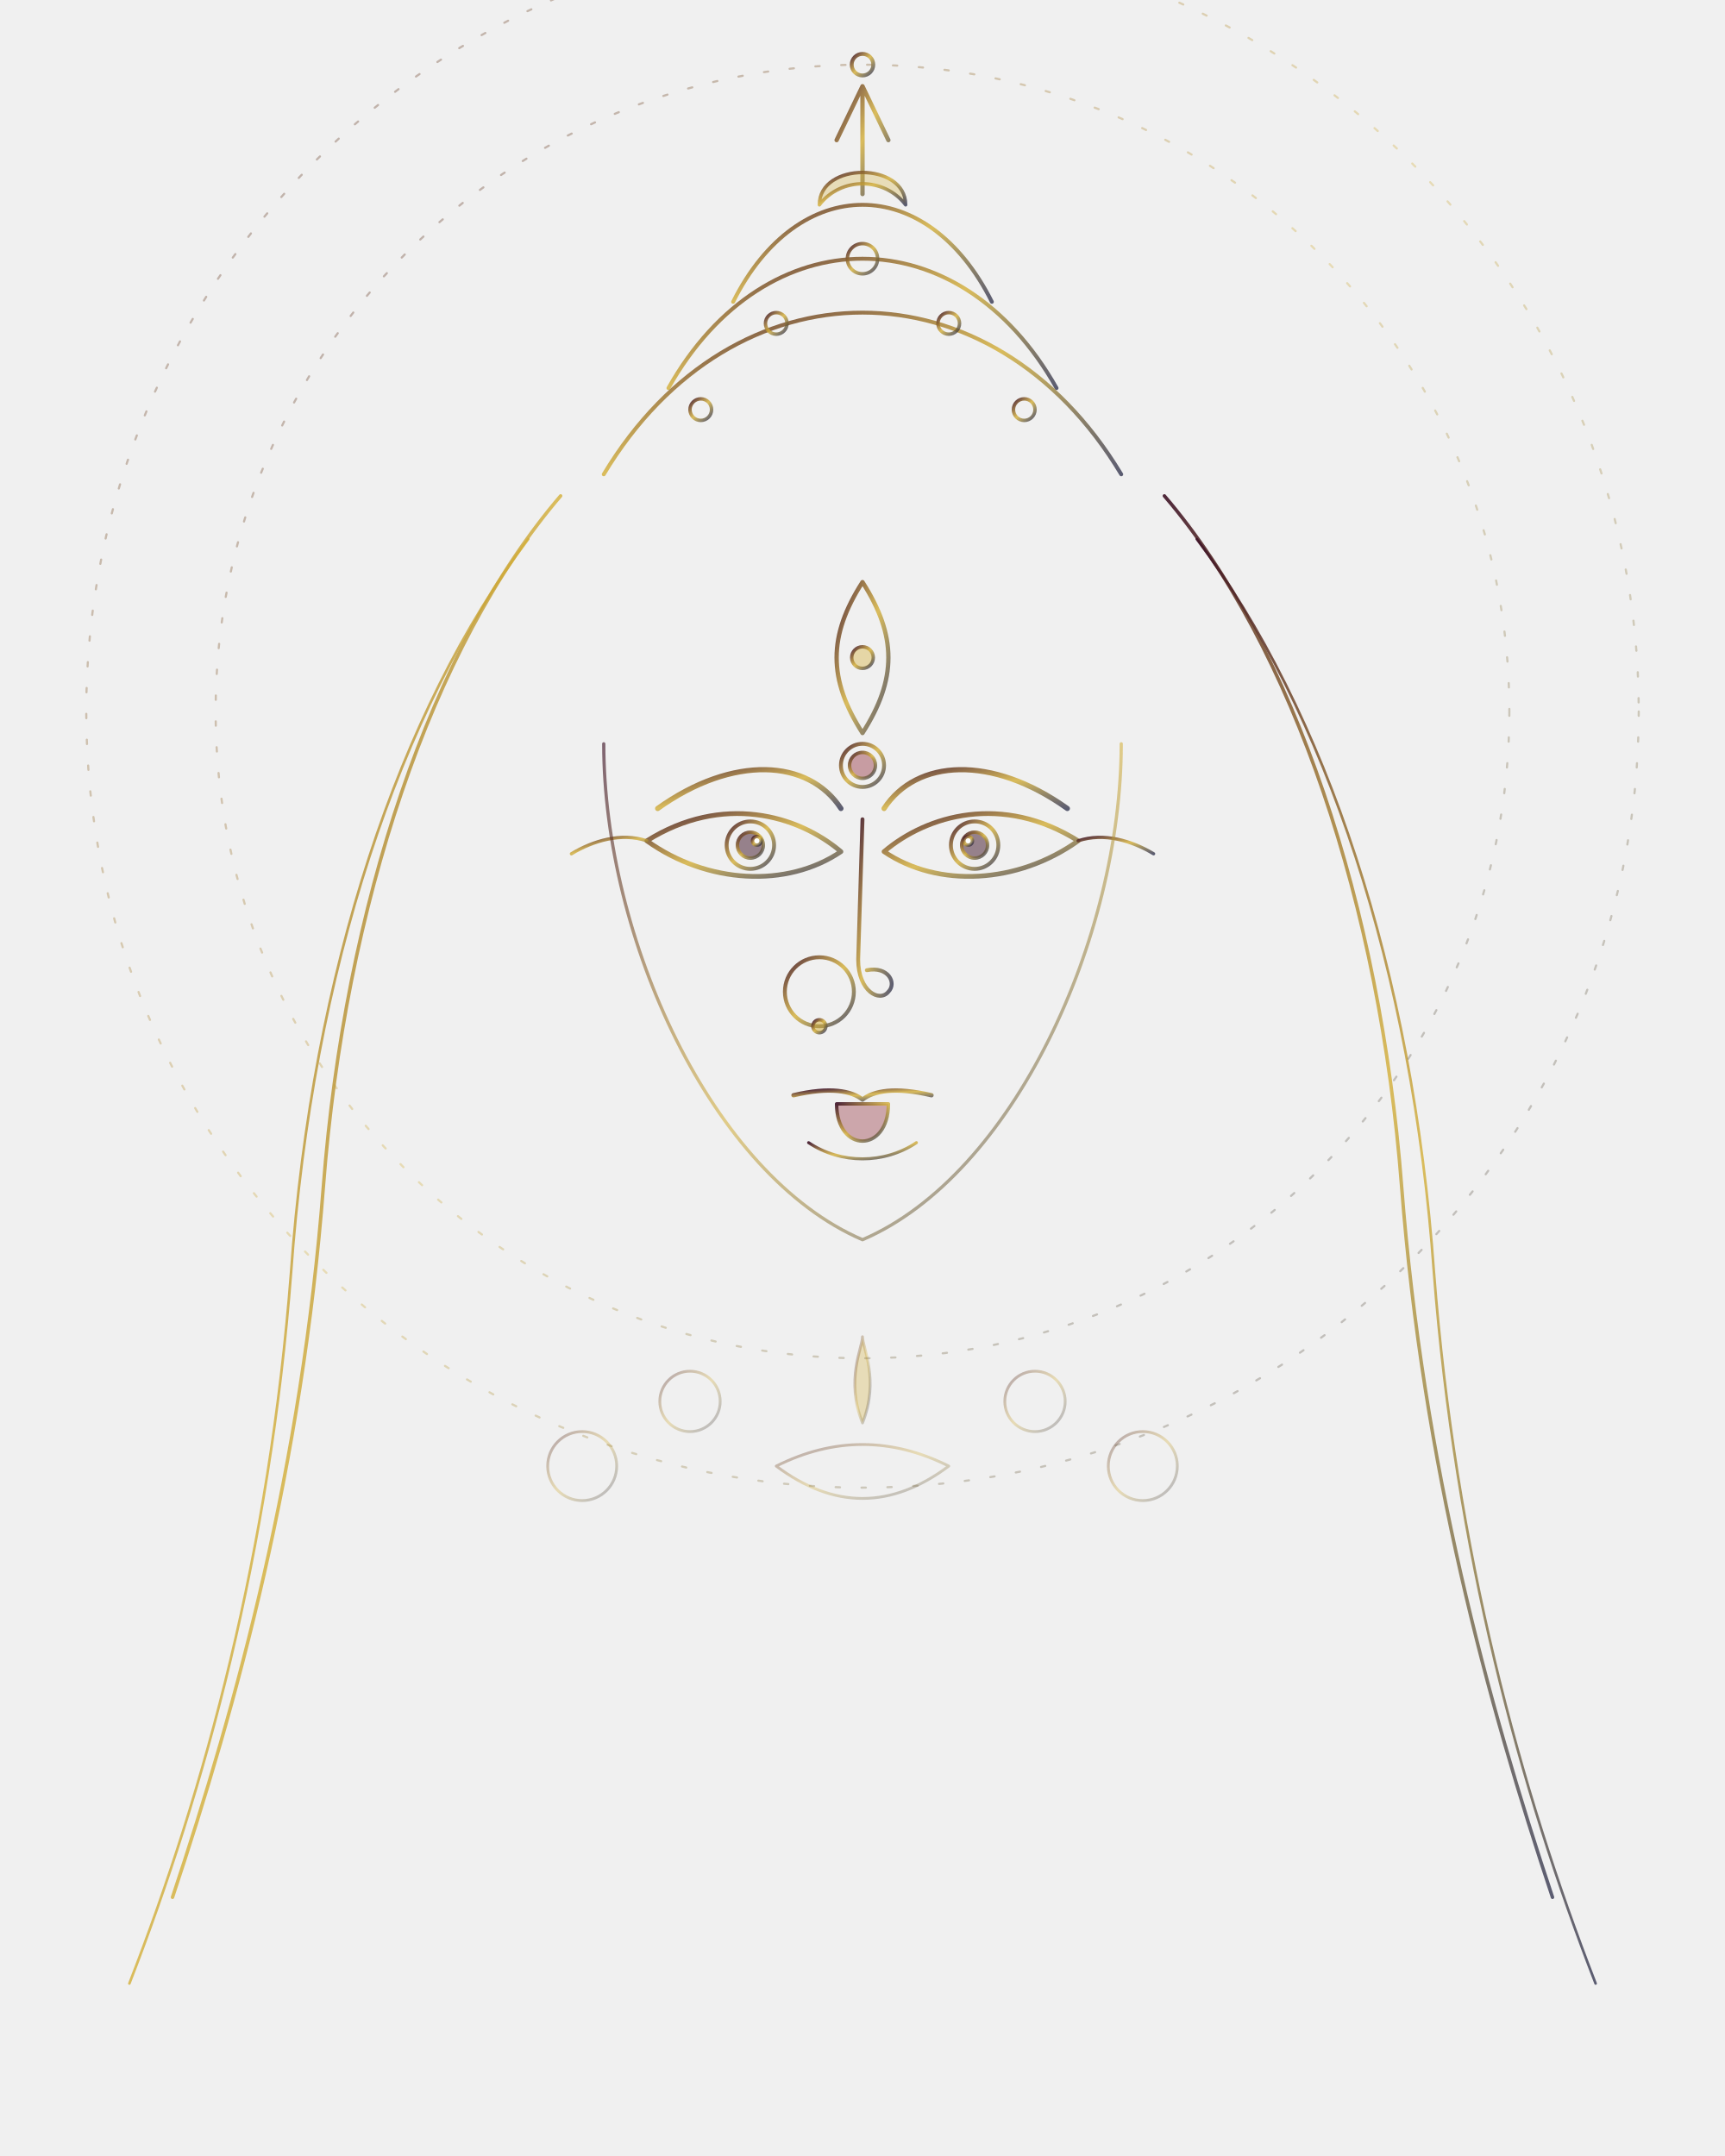
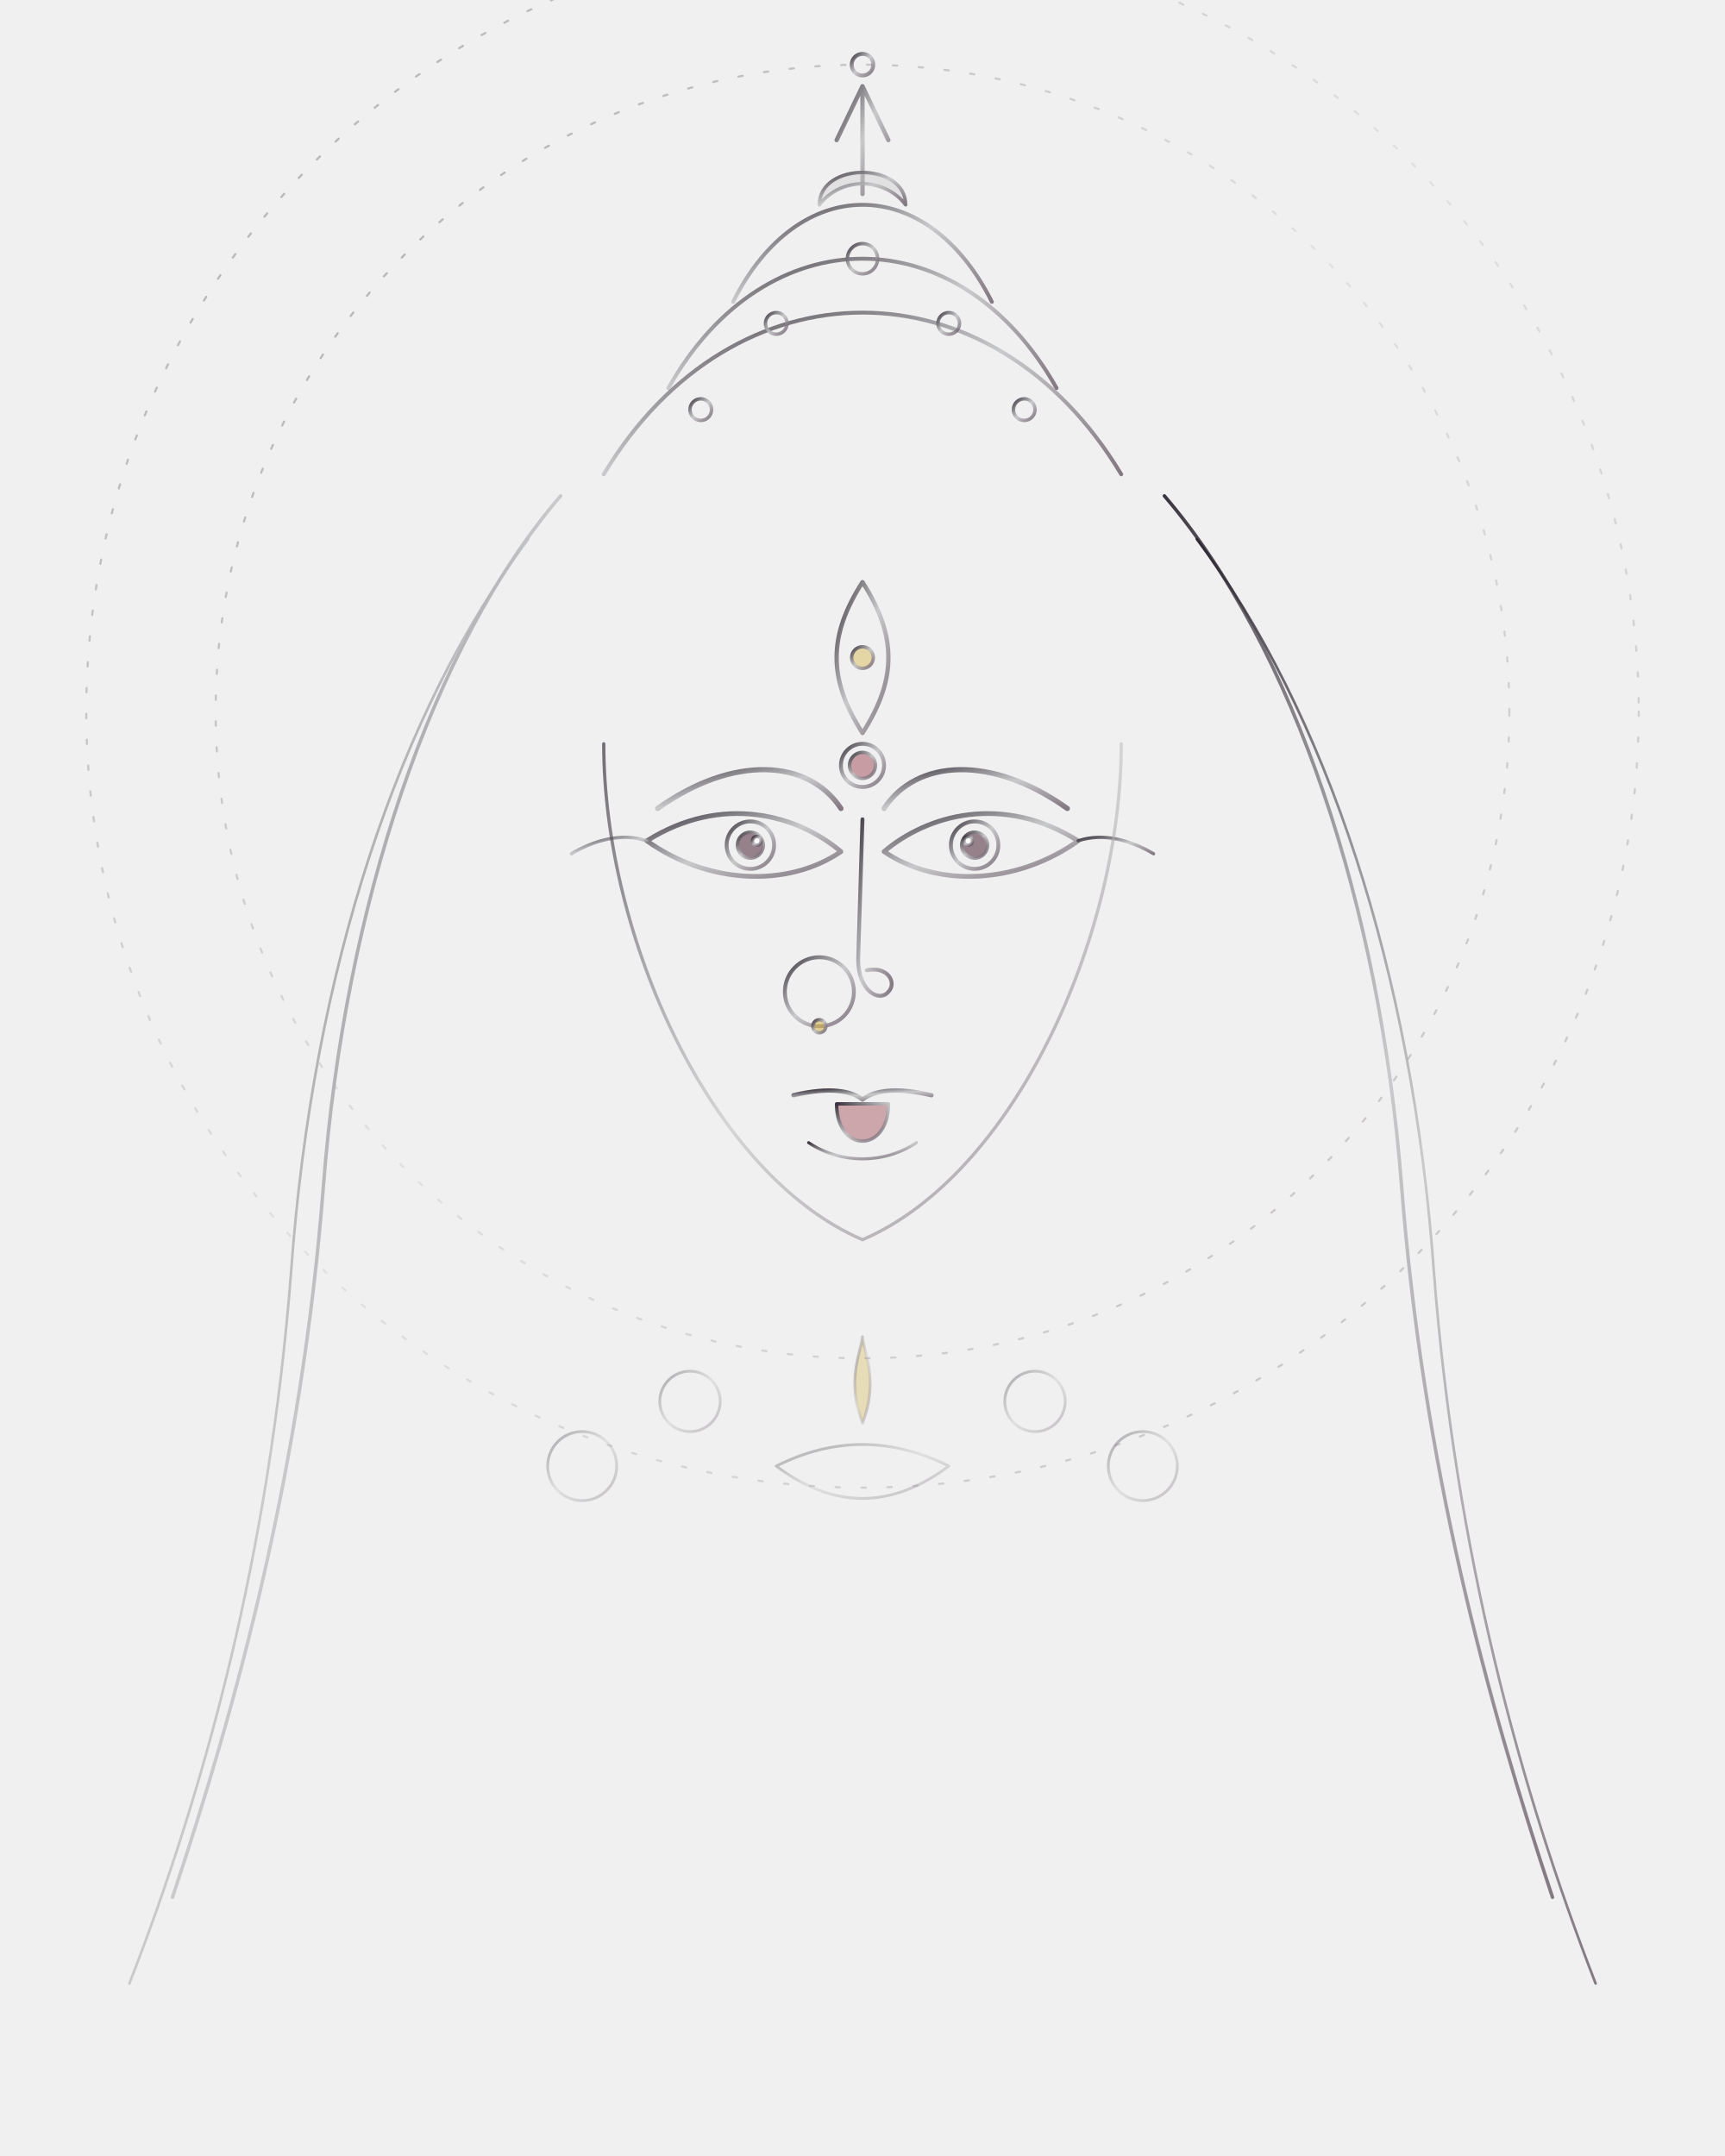
<svg xmlns="http://www.w3.org/2000/svg" viewBox="0 0 800 1000" width="100%" height="100%" fill="none">
  <defs>
    <linearGradient id="kaliGoldStroke" x1="0%" y1="0%" x2="100%" y2="100%">
-       <stop offset="0%" stop-color="#3D1226" stop-opacity="0.9" />
-       <stop offset="50%" stop-color="#D4AF37" stop-opacity="0.8" />
-       <stop offset="100%" stop-color="#1A1C3B" stop-opacity="0.7" />
+       <stop offset="0%" stop-color="#28212C" stop-opacity="0.9" />
+       <stop offset="50%" stop-color="#BFC0C2" stop-opacity="0.8" />
+       <stop offset="100%" stop-color="#554453" stop-opacity="0.7" />
    </linearGradient>
  </defs>
  <g stroke="url(#kaliGoldStroke)" stroke-width="1.6" stroke-linecap="round" stroke-linejoin="round" fill="none">
    <path d="M400 90 L400 40 M400 40 L388 65 L400 40 L412 65 Z" stroke-width="2" />
    <circle cx="400" cy="30" r="5" stroke-width="1.8" />
-     <path d="M380 95 C380 75, 420 75, 420 95 C410 82, 390 82, 380 95 Z" stroke-width="1.6" fill="#D4AF37" fill-opacity="0.3" />
+     <path d="M380 95 C380 75, 420 75, 420 95 C410 82, 390 82, 380 95 Z" stroke-width="1.6" fill="#BFC0C2" fill-opacity="0.3" />
    <path d="M340 140 C370 80, 430 80, 460 140" stroke-width="1.8" />
    <path d="M310 180 C355 100, 445 100, 490 180" stroke-width="1.8" />
    <path d="M280 220 C340 120, 460 120, 520 220" stroke-width="1.8" />
    <circle cx="400" cy="120" r="7" />
    <circle cx="360" cy="150" r="5" />
    <circle cx="440" cy="150" r="5" />
    <circle cx="325" cy="190" r="5" />
    <circle cx="475" cy="190" r="5" />
    <path d="M260 230 C200 300, 160 420, 150 550 C140 680, 110 790, 80 880" stroke-width="1.6" />
    <path d="M245 250 C185 330, 145 450, 135 590 C125 720, 95 830, 60 920" stroke-width="1.2" />
    <path d="M540 230 C600 300, 640 420, 650 550 C660 680, 690 790, 720 880" stroke-width="1.6" />
    <path d="M555 250 C615 330, 655 450, 665 590 C675 720, 705 830, 740 920" stroke-width="1.2" />
    <path d="M400 270 C416 295, 416 315, 400 340 C384 315, 384 295, 400 270 Z" stroke-width="2" />
    <circle cx="400" cy="305" r="5" fill="#D4AF37" fill-opacity="0.4" />
    <circle cx="400" cy="355" r="10" stroke-width="1.8" />
    <circle cx="400" cy="355" r="6" fill="#8B1E2D" fill-opacity="0.4" />
    <path d="M305 375 C340 350, 375 352, 390 375" stroke-width="2.4" />
    <path d="M495 375 C460 350, 425 352, 410 375" stroke-width="2.4" />
    <path d="M300 390 C335 368, 370 378, 390 395 C365 412, 328 410, 300 390 Z" stroke-width="2.2" />
    <path d="M300 390 C288 386, 275 390, 265 396" stroke-width="1.5" />
    <circle cx="348" cy="392" r="11" stroke-width="1.8" />
    <circle cx="348" cy="392" r="6" fill="#3D1226" fill-opacity="0.5" />
    <circle cx="351" cy="390" r="2" fill="#FFFFFF" />
    <path d="M500 390 C465 368, 430 378, 410 395 C435 412, 472 410, 500 390 Z" stroke-width="2.2" />
    <path d="M500 390 C512 386, 525 390, 535 396" stroke-width="1.5" />
    <circle cx="452" cy="392" r="11" stroke-width="1.8" />
    <circle cx="452" cy="392" r="6" fill="#3D1226" fill-opacity="0.5" />
    <circle cx="449" cy="390" r="2" fill="#FFFFFF" />
    <path d="M400 380 L398 445 C398 460, 408 465, 412 460 C416 456, 412 448, 402 450" stroke-width="1.8" />
    <circle cx="380" cy="460" r="16" stroke-width="1.8" />
    <circle cx="380" cy="476" r="3" fill="#D4AF37" fill-opacity="0.5" />
    <path d="M368 508 C385 504, 395 506, 400 510 C405 506, 415 504, 432 508" stroke-width="2" />
    <path d="M388 512 C388 535, 412 535, 412 512 Z" stroke-width="1.6" fill="#8B1E2D" fill-opacity="0.35" />
    <path d="M375 530 C390 540, 410 540, 425 530" stroke-width="1.4" />
    <path d="M280 345 C280 435, 330 545, 400 575 C470 545, 520 435, 520 345" stroke-width="1.5" stroke-opacity="0.7" />
    <g stroke-opacity="0.4" stroke-width="1.3">
      <path d="M360 680 Q400 710 440 680 Q400 660 360 680 Z" />
      <path d="M400 660 C392 640, 400 625, 400 620 C400 625, 408 640, 400 660 Z" fill="#D4AF37" fill-opacity="0.3" />
      <circle cx="320" cy="650" r="14" />
      <circle cx="480" cy="650" r="14" />
      <circle cx="270" cy="680" r="16" />
      <circle cx="530" cy="680" r="16" />
    </g>
    <g stroke-dasharray="2,10" stroke-width="1" stroke-opacity="0.4">
      <circle cx="400" cy="330" r="300" />
      <circle cx="400" cy="330" r="360" />
    </g>
  </g>
</svg>
